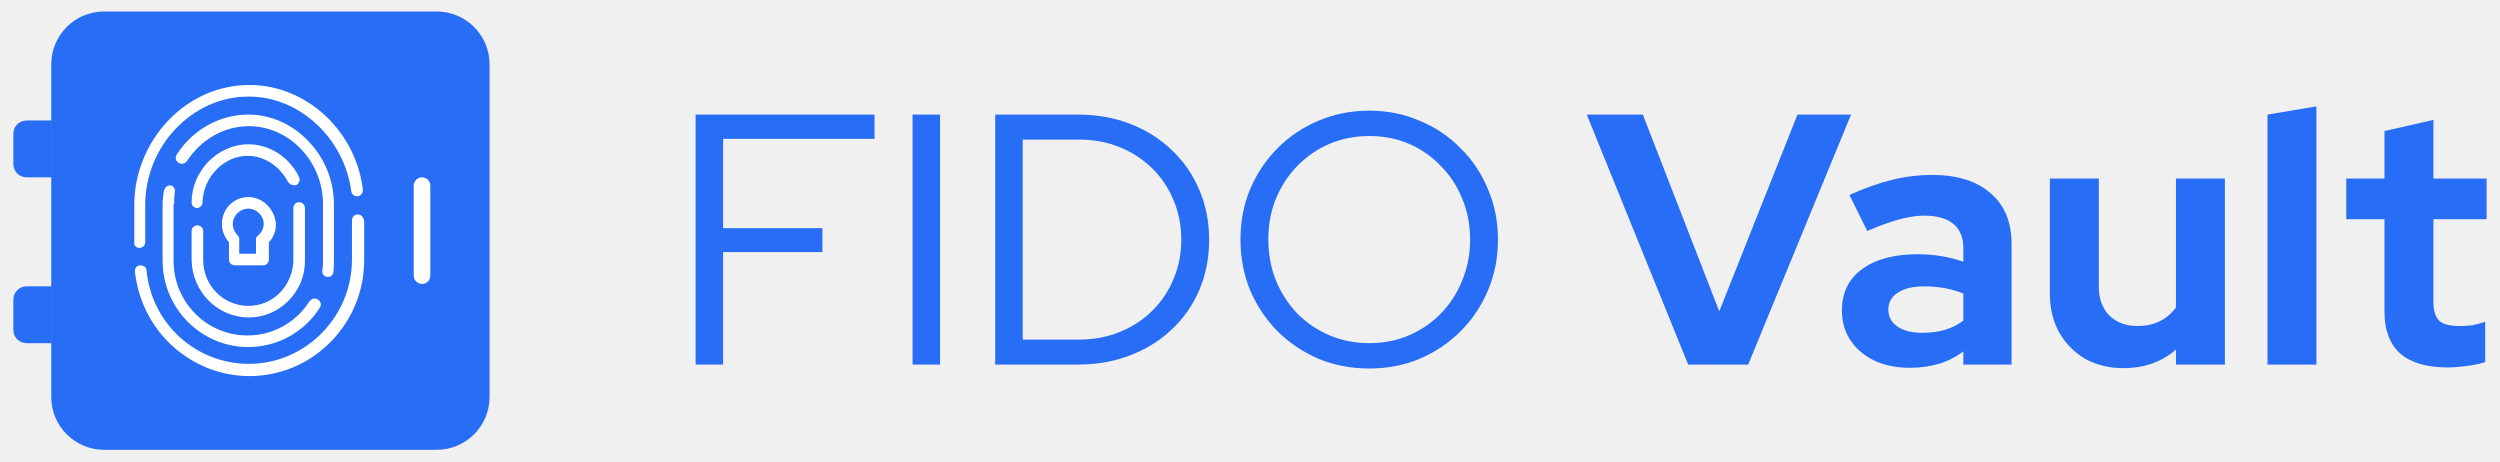
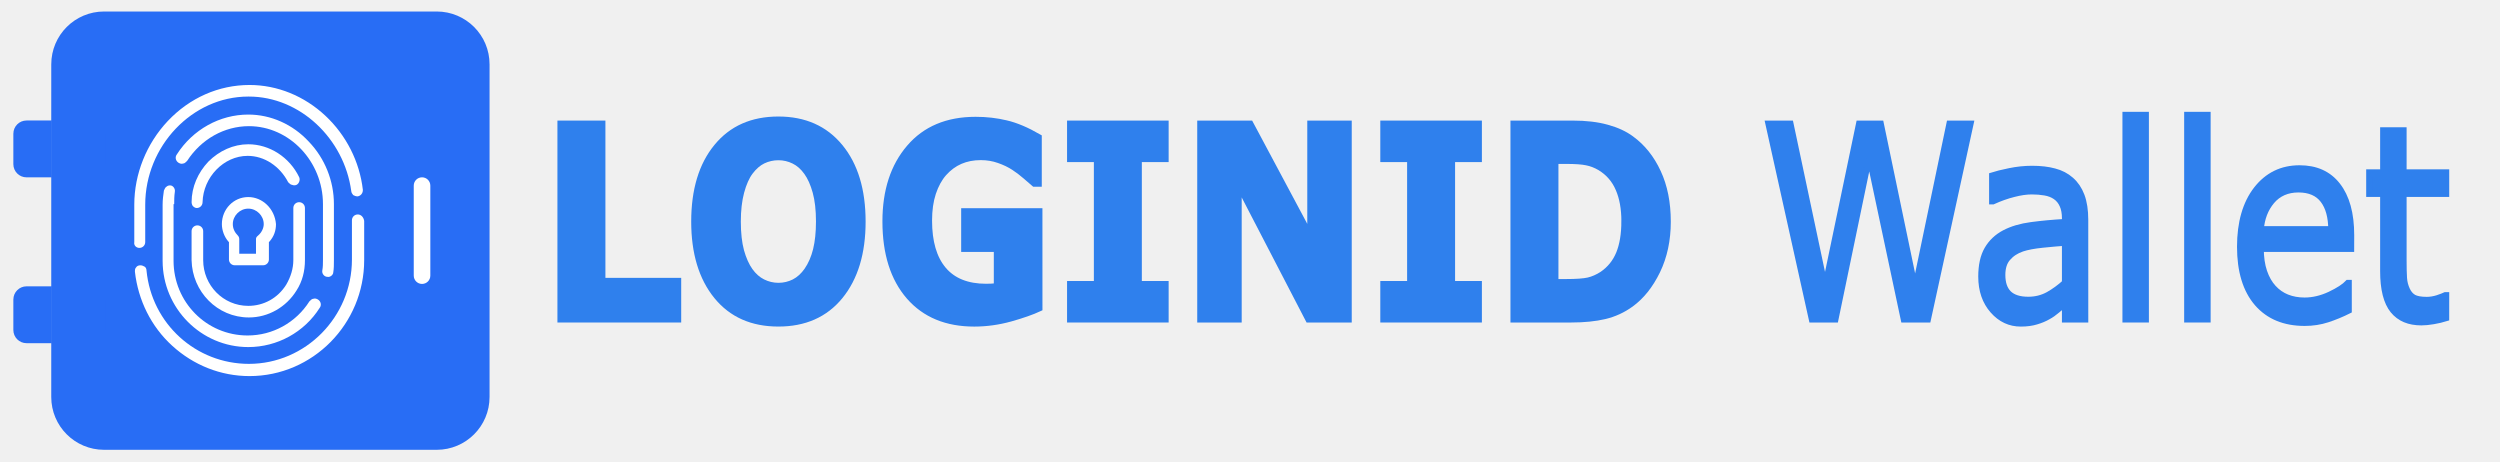
- <svg xmlns="http://www.w3.org/2000/svg" width="168" height="31" viewBox="0 0 168 31" fill="none">
-   <path d="M3.445 4.322C3.445 2.362 5.034 0.773 6.993 0.773H29.349C31.309 0.773 32.898 2.362 32.898 4.322V26.678C32.898 28.637 31.309 30.226 29.349 30.226H6.993C5.034 30.226 3.445 28.637 3.445 26.678V23.062V19.241V11.918V8.097V4.322Z" fill="#286DF5" />
-   <path d="M28.918 18.523C28.918 18.831 28.668 19.081 28.36 19.081C28.053 19.081 27.803 18.831 27.803 18.523V12.474C27.803 12.166 28.053 11.917 28.36 11.917C28.668 11.917 28.918 12.166 28.918 12.474V18.523Z" fill="white" />
-   <path d="M19.626 12.421C19.713 12.464 19.843 12.464 19.929 12.421C20.102 12.334 20.189 12.075 20.102 11.902C19.453 10.56 18.112 9.695 16.684 9.695C15.688 9.695 14.736 10.127 14.001 10.863C13.308 11.599 12.876 12.551 12.876 13.589C12.876 13.676 12.919 13.806 12.962 13.849C13.049 13.935 13.135 13.979 13.222 13.979C13.438 13.979 13.611 13.806 13.611 13.589C13.655 11.902 15.039 10.473 16.64 10.473C17.766 10.473 18.804 11.166 19.367 12.248C19.453 12.334 19.54 12.421 19.626 12.421Z" fill="white" />
-   <path d="M16.727 21.333C18.025 21.333 19.237 20.641 19.929 19.516C20.319 18.91 20.492 18.217 20.492 17.482V13.977C20.492 13.76 20.319 13.587 20.102 13.587C19.886 13.587 19.713 13.76 19.713 13.977V17.482C19.713 18.044 19.54 18.607 19.237 19.126C18.674 20.035 17.722 20.554 16.684 20.554C14.996 20.554 13.655 19.169 13.655 17.482V15.534C13.655 15.318 13.482 15.145 13.265 15.145C13.049 15.145 12.876 15.318 12.876 15.534V17.482C12.919 19.602 14.607 21.333 16.727 21.333Z" fill="white" />
-   <path d="M11.706 13.716C11.706 13.456 11.706 13.196 11.749 12.893C11.793 12.677 11.62 12.461 11.447 12.461H11.403C11.317 12.461 11.23 12.504 11.187 12.547C11.1 12.59 11.057 12.72 11.014 12.807C10.971 13.11 10.927 13.413 10.927 13.759V17.524C10.927 20.726 13.524 23.322 16.683 23.322C18.63 23.322 20.448 22.327 21.486 20.683C21.616 20.51 21.573 20.25 21.356 20.12C21.27 20.077 21.183 20.034 21.053 20.077C20.967 20.077 20.88 20.163 20.794 20.25C19.885 21.678 18.327 22.543 16.639 22.543C13.87 22.543 11.663 20.293 11.663 17.524V13.716H11.706Z" fill="white" />
-   <path d="M22.396 18.302C22.439 18.043 22.439 17.783 22.439 17.48V13.716C22.439 12.158 21.834 10.643 20.752 9.518C19.67 8.35 18.199 7.7 16.684 7.7C14.78 7.7 12.962 8.696 11.881 10.383C11.751 10.556 11.794 10.816 12.01 10.946C12.097 10.989 12.184 11.033 12.313 10.989C12.4 10.989 12.486 10.903 12.573 10.816C13.525 9.345 15.083 8.479 16.727 8.479C19.453 8.479 21.704 10.859 21.704 13.716V17.48C21.704 17.697 21.704 17.956 21.66 18.173C21.617 18.389 21.79 18.605 22.007 18.605C22.18 18.649 22.396 18.476 22.396 18.302Z" fill="white" />
-   <path d="M9.37 16.659C9.587 16.659 9.76 16.486 9.76 16.27V13.76C9.76 9.822 12.919 6.49 16.684 6.49H16.727C20.145 6.49 23.131 9.303 23.607 12.851C23.607 12.938 23.694 13.068 23.737 13.111C23.824 13.154 23.91 13.197 24.04 13.197C24.257 13.154 24.386 12.981 24.386 12.765C24.17 10.861 23.261 9.086 21.877 7.788C20.448 6.447 18.631 5.711 16.77 5.711C14.693 5.711 12.746 6.576 11.274 8.134C9.846 9.649 9.024 11.683 9.024 13.76V16.27C8.981 16.486 9.154 16.659 9.37 16.659Z" fill="white" />
-   <path d="M24.04 14.412C23.824 14.412 23.651 14.585 23.651 14.801V17.441C23.651 21.292 20.535 24.451 16.727 24.451C13.179 24.451 10.193 21.768 9.847 18.177C9.847 18.09 9.803 17.96 9.717 17.917C9.63 17.874 9.544 17.83 9.457 17.83H9.414C9.327 17.83 9.197 17.874 9.154 17.96C9.068 18.047 9.068 18.133 9.068 18.263C9.284 20.167 10.149 21.941 11.578 23.239C13.005 24.538 14.823 25.273 16.77 25.273C21.011 25.273 24.473 21.768 24.473 17.484V14.844C24.43 14.585 24.257 14.412 24.04 14.412Z" fill="white" />
-   <path d="M16.684 13.242C15.688 13.242 14.909 14.064 14.909 15.059C14.909 15.492 15.082 15.925 15.342 16.228L15.385 16.271V17.44C15.385 17.656 15.559 17.829 15.775 17.829H17.679C17.895 17.829 18.068 17.656 18.068 17.44V16.271L18.112 16.228C18.415 15.882 18.544 15.492 18.544 15.059C18.458 14.021 17.636 13.242 16.684 13.242ZM17.333 15.838C17.333 15.838 17.203 15.925 17.203 16.055C17.203 16.185 17.203 17.05 17.203 17.05H16.078C16.078 17.05 16.078 16.228 16.078 16.055C16.078 15.925 15.991 15.838 15.991 15.838C15.775 15.622 15.645 15.362 15.645 15.059C15.645 14.497 16.121 14.021 16.684 14.021C17.246 14.021 17.722 14.497 17.722 15.059C17.722 15.319 17.592 15.622 17.333 15.838Z" fill="white" />
-   <path d="M46.745 24.5V7.7H58.77V9.332H48.593V15.332H55.266V16.94H48.593V24.5H46.745Z" fill="#286DF5" />
-   <path d="M61.324 24.5V7.7H63.172V24.5H61.324Z" fill="#286DF5" />
-   <path d="M68.726 22.82H72.518C73.494 22.82 74.398 22.652 75.23 22.316C76.062 21.98 76.79 21.508 77.414 20.9C78.038 20.292 78.518 19.58 78.854 18.764C79.206 17.948 79.382 17.06 79.382 16.1C79.382 15.14 79.206 14.252 78.854 13.436C78.518 12.62 78.038 11.908 77.414 11.3C76.79 10.692 76.062 10.22 75.23 9.884C74.398 9.548 73.494 9.38 72.518 9.38H68.726V22.82ZM66.878 24.5V7.7H72.422C73.702 7.7 74.878 7.908 75.95 8.324C77.022 8.74 77.95 9.324 78.734 10.076C79.534 10.828 80.15 11.716 80.582 12.74C81.03 13.764 81.254 14.884 81.254 16.1C81.254 17.316 81.038 18.436 80.606 19.46C80.174 20.484 79.558 21.372 78.758 22.124C77.974 22.876 77.038 23.46 75.95 23.876C74.878 24.292 73.702 24.5 72.422 24.5H66.878Z" fill="#286DF5" />
-   <path d="M92.024 24.764C90.808 24.764 89.672 24.548 88.616 24.116C87.576 23.668 86.656 23.052 85.856 22.268C85.072 21.468 84.456 20.548 84.008 19.508C83.576 18.452 83.36 17.316 83.36 16.1C83.36 14.884 83.576 13.756 84.008 12.716C84.456 11.66 85.072 10.74 85.856 9.956C86.656 9.156 87.576 8.54 88.616 8.108C89.672 7.66 90.808 7.436 92.024 7.436C93.224 7.436 94.344 7.66 95.384 8.108C96.44 8.54 97.36 9.156 98.144 9.956C98.944 10.74 99.56 11.66 99.992 12.716C100.44 13.756 100.664 14.884 100.664 16.1C100.664 17.316 100.44 18.452 99.992 19.508C99.56 20.548 98.944 21.468 98.144 22.268C97.36 23.052 96.44 23.668 95.384 24.116C94.344 24.548 93.224 24.764 92.024 24.764ZM92.024 23.06C92.984 23.06 93.872 22.884 94.688 22.532C95.504 22.18 96.216 21.692 96.824 21.068C97.448 20.428 97.928 19.684 98.264 18.836C98.616 17.988 98.792 17.076 98.792 16.1C98.792 15.108 98.616 14.196 98.264 13.364C97.928 12.516 97.448 11.78 96.824 11.156C96.216 10.516 95.504 10.02 94.688 9.668C93.872 9.316 92.984 9.14 92.024 9.14C91.064 9.14 90.168 9.316 89.336 9.668C88.52 10.02 87.8 10.516 87.176 11.156C86.568 11.78 86.088 12.516 85.736 13.364C85.4 14.196 85.232 15.1 85.232 16.076C85.232 17.068 85.4 17.988 85.736 18.836C86.088 19.684 86.568 20.428 87.176 21.068C87.8 21.692 88.52 22.18 89.336 22.532C90.168 22.884 91.064 23.06 92.024 23.06Z" fill="#286DF5" />
-   <path d="M113.446 24.5L106.63 7.7H110.398L115.534 20.924L120.79 7.7H124.39L117.478 24.5H113.446Z" fill="#286DF5" />
-   <path d="M128.337 24.716C127.441 24.716 126.649 24.556 125.961 24.236C125.273 23.9 124.737 23.444 124.353 22.868C123.969 22.292 123.777 21.628 123.777 20.876C123.777 19.676 124.225 18.748 125.121 18.092C126.033 17.42 127.281 17.084 128.865 17.084C129.953 17.084 130.977 17.252 131.937 17.588V16.676C131.937 15.956 131.713 15.412 131.265 15.044C130.817 14.676 130.161 14.492 129.297 14.492C128.769 14.492 128.201 14.58 127.593 14.756C126.985 14.916 126.281 15.172 125.481 15.524L124.281 13.1C125.273 12.652 126.217 12.316 127.113 12.092C128.025 11.868 128.937 11.756 129.849 11.756C131.529 11.756 132.833 12.164 133.761 12.98C134.705 13.78 135.177 14.916 135.177 16.388V24.5H131.937V23.612C131.425 23.996 130.873 24.276 130.281 24.452C129.689 24.628 129.041 24.716 128.337 24.716ZM126.897 20.804C126.897 21.284 127.105 21.668 127.521 21.956C127.937 22.228 128.489 22.364 129.177 22.364C129.721 22.364 130.225 22.3 130.689 22.172C131.153 22.028 131.569 21.82 131.937 21.548V19.724C131.537 19.564 131.121 19.444 130.689 19.364C130.257 19.284 129.793 19.244 129.297 19.244C128.545 19.244 127.953 19.388 127.521 19.676C127.105 19.948 126.897 20.324 126.897 20.804Z" fill="#286DF5" />
-   <path d="M142.696 24.74C141.736 24.74 140.88 24.532 140.128 24.116C139.392 23.684 138.808 23.092 138.376 22.34C137.96 21.588 137.752 20.724 137.752 19.748V11.996H141.04V19.268C141.04 20.068 141.272 20.708 141.736 21.188C142.216 21.668 142.856 21.908 143.656 21.908C144.2 21.908 144.688 21.804 145.12 21.596C145.568 21.372 145.936 21.06 146.224 20.66V11.996H149.512V24.5H146.224V23.492C145.264 24.324 144.088 24.74 142.696 24.74Z" fill="#286DF5" />
-   <path d="M152.375 24.5V7.7L155.663 7.148V24.5H152.375Z" fill="#286DF5" />
-   <path d="M164.462 24.692C163.07 24.692 162.014 24.38 161.294 23.756C160.59 23.116 160.238 22.188 160.238 20.972V14.732H157.67V11.996H160.238V8.804L163.526 8.06V11.996H167.102V14.732H163.526V20.3C163.526 20.876 163.654 21.292 163.91 21.548C164.166 21.788 164.614 21.908 165.254 21.908C165.574 21.908 165.862 21.892 166.118 21.86C166.39 21.812 166.686 21.732 167.006 21.62V24.332C166.67 24.444 166.254 24.532 165.758 24.596C165.262 24.66 164.83 24.692 164.462 24.692Z" fill="#286DF5" />
-   <path fill-rule="evenodd" clip-rule="evenodd" d="M3.445 11.918H6.219C6.709 11.918 7.106 11.521 7.106 11.031V8.984C7.106 8.494 6.709 8.097 6.219 8.097H3.445V11.918Z" fill="#286DF5" />
-   <path d="M0.897 8.984V11.031C0.897 11.521 1.295 11.918 1.785 11.918H3.445V8.097H1.785C1.295 8.097 0.897 8.494 0.897 8.984Z" fill="#286DF5" />
-   <path fill-rule="evenodd" clip-rule="evenodd" d="M3.445 23.062H6.219C6.709 23.062 7.106 22.665 7.106 22.175V20.128C7.106 19.638 6.709 19.241 6.219 19.241H3.445V23.062Z" fill="#286DF5" />
-   <path d="M0.897 20.128V22.175C0.897 22.665 1.295 23.062 1.785 23.062H3.445V19.241H1.785C1.295 19.241 0.897 19.638 0.897 20.128Z" fill="#286DF5" />
+ <svg width="168" height="31" viewBox="0 0 168 31" fill="none" version="1.1" id="svg1755">
+   <defs id="defs1759">
+     <rect x="38.754" y="7.636" width="127.788" height="20.169" id="rect1018" />
+   </defs>
+   <path d="m 3.445,4.322 c 0,-1.96 1.589,-3.549 3.549,-3.549 H 29.349 c 1.96,0 3.549,1.589 3.549,3.549 V 26.678 c 0,1.96 -1.589,3.549 -3.549,3.549 H 6.993 c -1.96,0 -3.549,-1.589 -3.549,-3.549 V 23.062 19.241 11.918 8.097 Z" fill="#286df5" id="path1711" />
+   <path d="m 28.918,18.523 c 0,0.308 -0.249,0.557 -0.557,0.557 -0.308,0 -0.557,-0.249 -0.557,-0.557 v -6.05 c 0,-0.308 0.249,-0.557 0.557,-0.557 0.308,0 0.557,0.249 0.557,0.557 z" fill="#ffffff" id="path1713" />
+   <path d="m 19.626,12.421 c 0.086,0.043 0.216,0.043 0.303,0 0.173,-0.087 0.26,-0.346 0.173,-0.519 -0.649,-1.341 -1.991,-2.207 -3.419,-2.207 -0.995,0 -1.947,0.433 -2.683,1.168 -0.692,0.736 -1.125,1.688 -1.125,2.726 0,0.086 0.043,0.216 0.087,0.26 0.086,0.087 0.173,0.13 0.26,0.13 0.216,0 0.39,-0.173 0.39,-0.389 0.043,-1.688 1.428,-3.116 3.029,-3.116 1.125,0 2.164,0.692 2.726,1.774 0.087,0.086 0.173,0.173 0.26,0.173 z" fill="#ffffff" id="path1715" />
+   <path d="m 16.727,21.333 c 1.298,0 2.51,-0.692 3.202,-1.817 0.39,-0.606 0.563,-1.298 0.563,-2.034 v -3.505 c 0,-0.216 -0.173,-0.39 -0.39,-0.39 -0.216,0 -0.39,0.173 -0.39,0.39 v 3.505 c 0,0.562 -0.173,1.125 -0.476,1.644 -0.563,0.909 -1.515,1.428 -2.553,1.428 -1.688,0 -3.029,-1.385 -3.029,-3.072 v -1.947 c 0,-0.216 -0.173,-0.39 -0.39,-0.39 -0.216,0 -0.39,0.173 -0.39,0.39 v 1.947 c 0.043,2.12 1.731,3.851 3.851,3.851 z" fill="#ffffff" id="path1717" />
+   <path d="m 11.706,13.716 c 0,-0.26 0,-0.519 0.043,-0.822 0.043,-0.216 -0.13,-0.433 -0.303,-0.433 h -0.043 c -0.087,0 -0.173,0.043 -0.216,0.086 -0.086,0.043 -0.13,0.173 -0.173,0.26 -0.043,0.303 -0.086,0.606 -0.086,0.952 v 3.765 c 0,3.202 2.596,5.799 5.755,5.799 1.947,0 3.765,-0.995 4.803,-2.64 0.13,-0.173 0.087,-0.433 -0.13,-0.562 -0.086,-0.043 -0.173,-0.087 -0.303,-0.043 -0.087,0 -0.173,0.087 -0.26,0.173 -0.909,1.428 -2.467,2.293 -4.154,2.293 -2.769,0 -4.976,-2.25 -4.976,-5.02 v -3.808 z" fill="#ffffff" id="path1719" />
+   <path d="m 22.396,18.302 c 0.043,-0.26 0.043,-0.519 0.043,-0.822 v -3.765 c 0,-1.558 -0.606,-3.072 -1.688,-4.198 -1.082,-1.168 -2.553,-1.818 -4.068,-1.818 -1.904,0 -3.722,0.995 -4.803,2.683 -0.13,0.173 -0.087,0.433 0.13,0.563 0.086,0.043 0.173,0.086 0.303,0.043 0.086,0 0.173,-0.086 0.26,-0.173 0.952,-1.471 2.51,-2.337 4.154,-2.337 2.726,0 4.976,2.38 4.976,5.236 v 3.765 c 0,0.216 0,0.476 -0.043,0.692 -0.043,0.216 0.13,0.433 0.346,0.433 0.173,0.043 0.389,-0.13 0.389,-0.303 z" fill="#ffffff" id="path1721" />
+   <path d="m 9.37,16.659 c 0.216,0 0.389,-0.173 0.389,-0.39 v -2.51 c 0,-3.938 3.159,-7.27 6.924,-7.27 h 0.043 c 3.419,0 6.404,2.813 6.88,6.361 0,0.086 0.087,0.216 0.13,0.26 0.086,0.043 0.173,0.087 0.303,0.087 0.216,-0.043 0.346,-0.216 0.346,-0.433 C 24.17,10.861 23.261,9.086 21.877,7.788 20.448,6.447 18.631,5.711 16.77,5.711 c -2.077,0 -4.024,0.865 -5.496,2.423 C 9.846,9.649 9.024,11.683 9.024,13.76 v 2.51 c -0.043,0.216 0.13,0.39 0.346,0.39 z" fill="#ffffff" id="path1723" />
+   <path d="m 24.04,14.412 c -0.216,0 -0.39,0.173 -0.39,0.39 v 2.64 c 0,3.851 -3.116,7.01 -6.924,7.01 -3.549,0 -6.534,-2.683 -6.881,-6.275 0,-0.087 -0.043,-0.216 -0.13,-0.26 C 9.63,17.874 9.544,17.83 9.457,17.83 H 9.414 c -0.087,0 -0.216,0.043 -0.26,0.13 -0.087,0.087 -0.087,0.173 -0.087,0.303 0.216,1.904 1.082,3.678 2.51,4.976 1.428,1.298 3.246,2.034 5.193,2.034 4.241,0 7.703,-3.505 7.703,-7.789 v -2.64 c -0.043,-0.26 -0.216,-0.433 -0.433,-0.433 z" fill="#ffffff" id="path1725" />
+   <path d="m 16.684,13.242 c -0.995,0 -1.774,0.822 -1.774,1.817 0,0.433 0.173,0.866 0.433,1.168 l 0.043,0.043 v 1.168 c 0,0.216 0.173,0.389 0.39,0.389 h 1.904 c 0.216,0 0.39,-0.173 0.39,-0.389 v -1.168 l 0.043,-0.043 c 0.303,-0.346 0.433,-0.736 0.433,-1.168 -0.087,-1.039 -0.909,-1.817 -1.861,-1.817 z m 0.649,2.596 c 0,0 -0.13,0.087 -0.13,0.216 0,0.13 0,0.995 0,0.995 h -1.125 c 0,0 0,-0.822 0,-0.995 0,-0.13 -0.087,-0.216 -0.087,-0.216 -0.216,-0.216 -0.346,-0.476 -0.346,-0.779 0,-0.563 0.476,-1.039 1.039,-1.039 0.563,0 1.039,0.476 1.039,1.039 0,0.26 -0.13,0.562 -0.39,0.779 z" fill="#ffffff" id="path1727" />
+   <path fill-rule="evenodd" clip-rule="evenodd" d="m 3.445,11.918 h 2.775 c 0.49,0 0.887,-0.397 0.887,-0.887 V 8.984 c 0,-0.49 -0.397,-0.887 -0.887,-0.887 h -2.775 z" fill="#286df5" id="path1747" />
+   <path d="m 0.897,8.984 v 2.047 c 0,0.49 0.397,0.887 0.887,0.887 H 3.445 V 8.097 H 1.785 c -0.49,0 -0.887,0.397 -0.887,0.887 z" fill="#286df5" id="path1749" />
+   <path fill-rule="evenodd" clip-rule="evenodd" d="m 3.445,23.062 h 2.775 c 0.49,0 0.887,-0.397 0.887,-0.887 v -2.047 c 0,-0.49 -0.397,-0.887 -0.887,-0.887 h -2.775 z" fill="#286df5" id="path1751" />
+   <path d="m 0.897,20.128 v 2.047 c 0,0.49 0.397,0.887 0.887,0.887 H 3.445 V 19.241 H 1.785 c -0.49,0 -0.887,0.397 -0.887,0.887 z" fill="#286df5" id="path1753" />
+   <g aria-label="LOGINID Wallet" transform="matrix(1.259653,0,0,1.501883,-12.56419,-6.46949)" id="text1016" style="white-space:pre;shape-inside:url(#rect1018);fill:#2f80ed;stroke:#2f80ed;stroke-width:0.31">
+     <path d="M 46.16,18.583 H 39.867 V 9.858 h 2.25 v 7.037 h 4.043 z" style="font-weight:bold;-inkscape-font-specification:'sans-serif Bold'" id="path1126" />
+     <path d="m 55.998,14.223 q 0,2.086 -1.195,3.316 -1.195,1.225 -3.305,1.225 -2.104,0 -3.299,-1.225 -1.195,-1.23 -1.195,-3.316 0,-2.104 1.195,-3.322 1.195,-1.225 3.299,-1.225 2.098,0 3.299,1.225 1.201,1.219 1.201,3.322 z m -2.982,2.209 q 0.328,-0.398 0.486,-0.938 0.158,-0.545 0.158,-1.277 0,-0.785 -0.182,-1.336 -0.182,-0.551 -0.475,-0.891 -0.299,-0.352 -0.691,-0.51 -0.387,-0.158 -0.809,-0.158 -0.428,0 -0.809,0.152 -0.375,0.152 -0.691,0.504 -0.293,0.328 -0.48,0.908 -0.182,0.574 -0.182,1.336 0,0.779 0.176,1.33 0.182,0.545 0.475,0.891 0.293,0.346 0.686,0.51 0.393,0.164 0.826,0.164 0.434,0 0.826,-0.164 0.393,-0.17 0.686,-0.521 z" style="font-weight:bold;-inkscape-font-specification:'sans-serif Bold'" id="path1128" />
+     <path d="m 65.432,18.085 q -0.586,0.229 -1.553,0.457 -0.967,0.223 -1.928,0.223 -2.227,0 -3.486,-1.207 -1.26,-1.213 -1.26,-3.346 0,-2.033 1.271,-3.275 1.271,-1.248 3.545,-1.248 0.861,0 1.641,0.158 0.779,0.152 1.734,0.615 v 2.045 h -0.252 q -0.164,-0.123 -0.48,-0.346 -0.316,-0.229 -0.609,-0.387 -0.34,-0.188 -0.797,-0.322 -0.451,-0.135 -0.961,-0.135 -0.598,0 -1.084,0.176 -0.486,0.176 -0.873,0.539 -0.369,0.352 -0.586,0.896 -0.211,0.539 -0.211,1.248 0,1.447 0.768,2.215 0.768,0.768 2.268,0.768 0.129,0 0.281,-0.006 0.158,-0.006 0.287,-0.018 V 15.425 H 61.406 v -1.646 h 4.025 z" style="font-weight:bold;-inkscape-font-specification:'sans-serif Bold'" id="path1130" />
+     <path d="m 72.164,18.583 h -5.109 v -1.547 h 1.43 V 11.405 H 67.055 V 9.858 h 5.109 v 1.547 h -1.43 v 5.631 h 1.43 z" style="font-weight:bold;-inkscape-font-specification:'sans-serif Bold'" id="path1132" />
+     <path d="m 81.932,18.583 h -2.168 l -3.703,-5.988 v 5.988 h -2.062 V 9.858 H 76.688 l 3.182,4.998 V 9.858 h 2.062 z" style="font-weight:bold;-inkscape-font-specification:'sans-serif Bold'" id="path1134" />
+     <path d="m 88.875,18.583 h -5.109 v -1.547 h 1.43 V 11.405 H 83.766 V 9.858 H 88.875 v 1.547 h -1.43 v 5.631 H 88.875 Z" style="font-weight:bold;-inkscape-font-specification:'sans-serif Bold'" id="path1136" />
+     <path d="m 98.953,14.229 q 0,1.219 -0.557,2.186 -0.557,0.961 -1.406,1.477 -0.639,0.387 -1.4,0.539 -0.762,0.152 -1.805,0.152 H 90.709 V 9.858 h 3.164 q 1.066,0 1.84,0.182 0.773,0.176 1.301,0.504 0.902,0.551 1.418,1.488 0.521,0.932 0.521,2.197 z m -2.326,-0.018 q 0,-0.861 -0.316,-1.471 Q 96,12.126 95.32,11.78 q -0.346,-0.17 -0.709,-0.229 -0.357,-0.064 -1.084,-0.064 h -0.568 v 5.461 h 0.568 q 0.803,0 1.178,-0.07 0.375,-0.076 0.732,-0.27 0.615,-0.352 0.902,-0.938 0.287,-0.592 0.287,-1.459 z" style="font-weight:bold;-inkscape-font-specification:'sans-serif Bold'" id="path1138" />
+     <path d="m 115.102,9.858 -2.268,8.725 h -1.307 l -1.834,-7.242 -1.793,7.242 h -1.277 l -2.309,-8.725 h 1.189 l 1.834,7.254 1.805,-7.254 h 1.178 l 1.822,7.324 1.822,-7.324 z" id="path1140" />
+     <path d="m 121.225,18.583 h -1.096 v -0.697 q -0.146,0.1 -0.398,0.281 -0.246,0.176 -0.48,0.281 -0.275,0.135 -0.633,0.223 -0.357,0.094 -0.838,0.094 -0.885,0 -1.5,-0.586 -0.615,-0.586 -0.615,-1.494 0,-0.744 0.316,-1.201 0.322,-0.463 0.914,-0.727 0.598,-0.264 1.436,-0.357 0.838,-0.094 1.799,-0.141 v -0.17 q 0,-0.375 -0.135,-0.621 -0.129,-0.246 -0.375,-0.387 -0.234,-0.135 -0.562,-0.182 -0.328,-0.047 -0.686,-0.047 -0.434,0 -0.967,0.117 -0.533,0.111 -1.102,0.328 h -0.059 v -1.119 q 0.322,-0.088 0.932,-0.193 0.609,-0.105 1.201,-0.105 0.691,0 1.201,0.117 0.516,0.111 0.891,0.387 0.369,0.27 0.562,0.697 0.193,0.428 0.193,1.061 z m -1.096,-1.611 v -1.822 q -0.504,0.029 -1.189,0.088 -0.68,0.059 -1.078,0.17 -0.475,0.135 -0.768,0.422 -0.293,0.281 -0.293,0.779 0,0.562 0.34,0.85 0.34,0.281 1.037,0.281 0.58,0 1.061,-0.223 0.48,-0.229 0.891,-0.545 z" id="path1142" />
+     <path d="m 124.459,18.583 h -1.102 V 9.466 h 1.102 z" id="path1144" />
+     <path d="m 127.752,18.583 h -1.102 V 9.466 h 1.102 z" id="path1146" />
+     <path d="m 135.41,15.425 h -4.822 q 0,0.604 0.182,1.055 0.182,0.445 0.498,0.732 0.305,0.281 0.721,0.422 0.422,0.141 0.926,0.141 0.668,0 1.342,-0.264 0.68,-0.27 0.967,-0.527 h 0.059 v 1.201 q -0.557,0.234 -1.137,0.393 -0.58,0.158 -1.219,0.158 -1.629,0 -2.543,-0.879 -0.914,-0.885 -0.914,-2.508 0,-1.605 0.873,-2.549 0.879,-0.943 2.309,-0.943 1.324,0 2.039,0.773 0.721,0.773 0.721,2.197 z m -1.072,-0.844 q -0.006,-0.867 -0.439,-1.342 -0.428,-0.475 -1.307,-0.475 -0.885,0 -1.412,0.521 -0.521,0.521 -0.592,1.295 z" id="path1148" />
+     <path d="m 140.479,18.524 q -0.311,0.082 -0.68,0.135 -0.363,0.053 -0.65,0.053 -1.002,0 -1.523,-0.539 -0.521,-0.539 -0.521,-1.729 v -3.48 h -0.744 v -0.926 h 0.744 v -1.881 h 1.102 v 1.881 h 2.273 v 0.926 h -2.273 v 2.982 q 0,0.516 0.023,0.809 0.023,0.287 0.164,0.539 0.129,0.234 0.352,0.346 0.229,0.105 0.691,0.105 0.27,0 0.562,-0.076 0.293,-0.082 0.422,-0.135 h 0.059 z" id="path1150" />
+   </g>
</svg>
